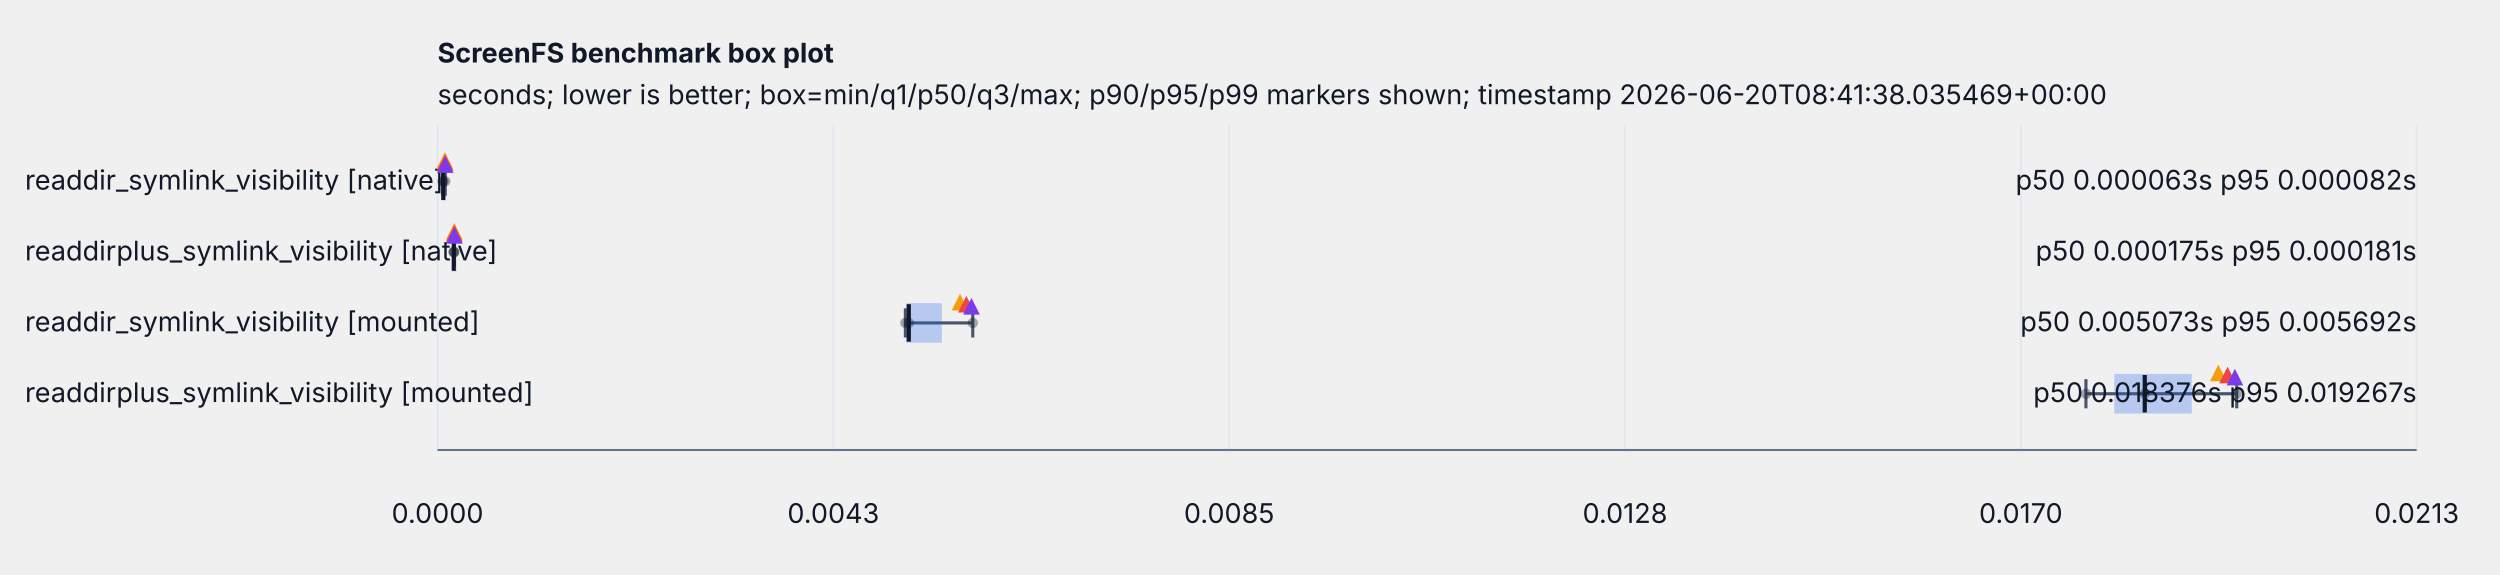
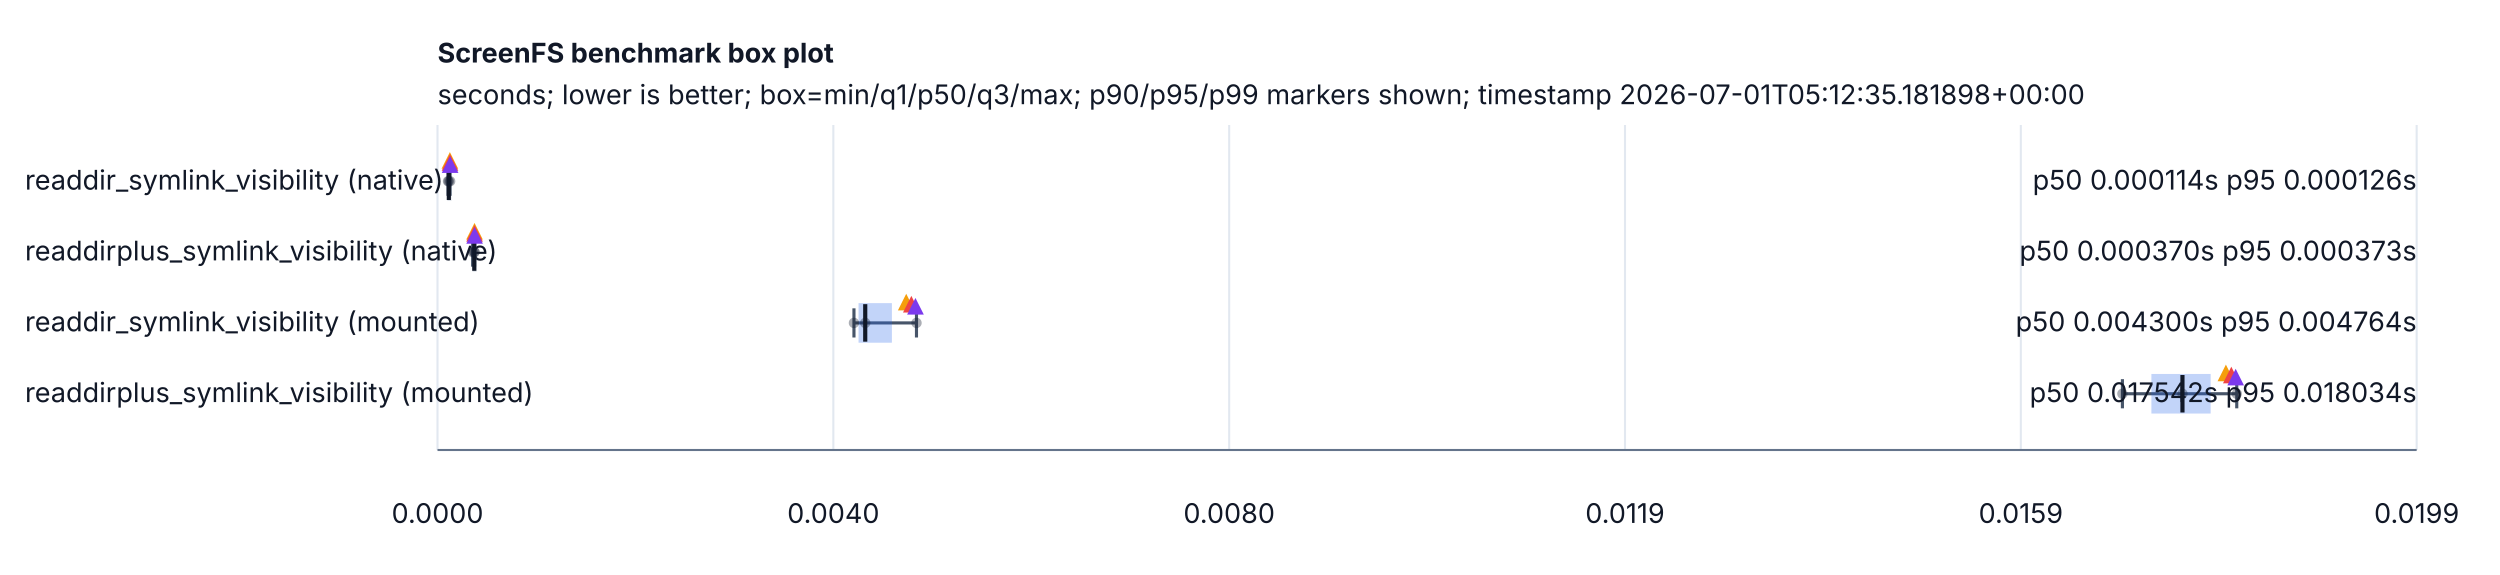
<svg xmlns="http://www.w3.org/2000/svg" width="1200" height="276" viewBox="0 0 1200 276">
+   <rect width="100%" height="100%" fill="white" />
  <style>
text{font-family:Inter,Pretendard,Arial,sans-serif;fill:#111827;font-size:13px}
.axis{stroke:#64748b;stroke-width:1}.grid{stroke:#e2e8f0;stroke-width:1}.median{stroke:#111827;stroke-width:2}.whisker{stroke:#475569;stroke-width:1.5}.sample{fill:#0f172a;opacity:.35}
</style>
  <text x="210" y="30" font-size="20" font-weight="700">ScreenFS benchmark box plot</text>
-   <text x="210" y="50">seconds; lower is better; box=min/q1/p50/q3/max; p90/p95/p99 markers shown; timestamp 2026-06-20T08:41:38.035469+00:00</text>
+   <text x="210" y="50">seconds; lower is better; box=min/q1/p50/q3/max; p90/p95/p99 markers shown; timestamp 2026-07-01T05:12:35.181898+00:00</text>
  <line class="grid" x1="210.00" y1="60" x2="210.00" y2="216" />
  <text x="210.00" y="251" text-anchor="middle">0.0000</text>
  <line class="grid" x1="400.00" y1="60" x2="400.00" y2="216" />
-   <text x="400.00" y="251" text-anchor="middle">0.0043</text>
+   <text x="400.00" y="251" text-anchor="middle">0.0040</text>
  <line class="grid" x1="590.00" y1="60" x2="590.00" y2="216" />
-   <text x="590.00" y="251" text-anchor="middle">0.0085</text>
+   <text x="590.00" y="251" text-anchor="middle">0.0080</text>
  <line class="grid" x1="780.00" y1="60" x2="780.00" y2="216" />
-   <text x="780.00" y="251" text-anchor="middle">0.0128</text>
+   <text x="780.00" y="251" text-anchor="middle">0.0119</text>
  <line class="grid" x1="970.00" y1="60" x2="970.00" y2="216" />
-   <text x="970.00" y="251" text-anchor="middle">0.0170</text>
+   <text x="970.00" y="251" text-anchor="middle">0.0159</text>
  <line class="grid" x1="1160.00" y1="60" x2="1160.00" y2="216" />
-   <text x="1160.00" y="251" text-anchor="middle">0.0213</text>
+   <text x="1160.00" y="251" text-anchor="middle">0.0199</text>
  <line class="axis" x1="210" y1="216" x2="1160" y2="216" />
-   <text x="12" y="91.00">readdir_symlink_visibility [native]</text>
-   <line class="whisker" x1="212.40" y1="87.00" x2="213.73" y2="87.00" />
-   <line class="whisker" x1="212.40" y1="80.00" x2="212.40" y2="94.00" />
-   <line class="whisker" x1="213.73" y1="80.00" x2="213.73" y2="94.00" />
-   <rect x="212.59" y="78.00" width="1.00" height="18" fill="#94a3b8" opacity="0.28" stroke="#94a3b8" />
-   <line class="median" x1="212.79" y1="78.00" x2="212.79" y2="96.00" />
-   <circle class="sample" cx="213.73" cy="87.00" r="2.5" />
-   <circle class="sample" cx="212.79" cy="87.00" r="2.5" />
-   <circle class="sample" cx="212.40" cy="87.00" r="2.5" />
-   <polygon points="213.54,73.00 209.54,81.00 217.54,81.00" fill="#f59e0b" />
-   <polygon points="213.64,74.00 209.64,82.00 217.64,82.00" fill="#ef4444" />
-   <polygon points="213.71,75.00 209.71,83.00 217.71,83.00" fill="#7c3aed" />
-   <text x="1160" y="91.00" text-anchor="end">p50 0.000063s p95 0.000082s</text>
-   <text x="12" y="125.00">readdirplus_symlink_visibility [native]</text>
-   <line class="whisker" x1="217.71" y1="121.00" x2="218.12" y2="121.00" />
-   <line class="whisker" x1="217.71" y1="114.00" x2="217.71" y2="128.00" />
-   <line class="whisker" x1="218.12" y1="114.00" x2="218.12" y2="128.00" />
-   <rect x="217.76" y="112.00" width="1.00" height="18" fill="#94a3b8" opacity="0.28" stroke="#94a3b8" />
-   <line class="median" x1="217.81" y1="112.00" x2="217.81" y2="130.00" />
-   <circle class="sample" cx="218.12" cy="121.00" r="2.5" />
-   <circle class="sample" cx="217.81" cy="121.00" r="2.5" />
-   <circle class="sample" cx="217.71" cy="121.00" r="2.5" />
-   <polygon points="218.05,107.00 214.05,115.00 222.05,115.00" fill="#f59e0b" />
-   <polygon points="218.08,108.00 214.08,116.00 222.08,116.00" fill="#ef4444" />
-   <polygon points="218.11,109.00 214.11,117.00 222.11,117.00" fill="#7c3aed" />
-   <text x="1160" y="125.00" text-anchor="end">p50 0.000175s p95 0.000181s</text>
-   <text x="12" y="159.00">readdir_symlink_visibility [mounted]</text>
-   <line class="whisker" x1="434.58" y1="155.00" x2="466.93" y2="155.00" />
-   <line class="whisker" x1="434.58" y1="148.00" x2="434.58" y2="162.00" />
-   <line class="whisker" x1="466.93" y1="148.00" x2="466.93" y2="162.00" />
-   <rect x="435.40" y="146.00" width="16.18" height="18" fill="#2563eb" opacity="0.28" stroke="#2563eb" />
-   <line class="median" x1="436.23" y1="146.00" x2="436.23" y2="164.00" />
-   <circle class="sample" cx="434.58" cy="155.00" r="2.5" />
-   <circle class="sample" cx="436.23" cy="155.00" r="2.5" />
-   <circle class="sample" cx="466.93" cy="155.00" r="2.5" />
-   <polygon points="460.79,141.00 456.79,149.00 464.79,149.00" fill="#f59e0b" />
-   <polygon points="463.86,142.00 459.86,150.00 467.86,150.00" fill="#ef4444" />
-   <polygon points="466.32,143.00 462.32,151.00 470.32,151.00" fill="#7c3aed" />
-   <text x="1160" y="159.00" text-anchor="end">p50 0.005073s p95 0.005692s</text>
-   <text x="12" y="193.00">readdirplus_symlink_visibility [mounted]</text>
-   <line class="whisker" x1="1001.25" y1="189.00" x2="1073.64" y2="189.00" />
-   <line class="whisker" x1="1001.25" y1="182.00" x2="1001.25" y2="196.00" />
+   <text x="12" y="91.00">readdir_symlink_visibility (native)</text>
+   <line class="whisker" x1="215.05" y1="87.00" x2="216.06" y2="87.00" />
+   <line class="whisker" x1="215.05" y1="80.00" x2="215.05" y2="94.00" />
+   <line class="whisker" x1="216.06" y1="80.00" x2="216.06" y2="94.00" />
+   <rect x="215.24" y="78.00" width="1.00" height="18" fill="#94a3b8" opacity="0.28" stroke="#94a3b8" />
+   <line class="median" x1="215.44" y1="78.00" x2="215.44" y2="96.00" />
+   <circle class="sample" cx="216.06" cy="87.00" r="2.5" />
+   <circle class="sample" cx="215.44" cy="87.00" r="2.5" />
+   <circle class="sample" cx="215.05" cy="87.00" r="2.5" />
+   <polygon points="215.94,73.00 211.94,81.00 219.94,81.00" fill="#f59e0b" />
+   <polygon points="216.00,74.00 212.00,82.00 220.00,82.00" fill="#ef4444" />
+   <polygon points="216.05,75.00 212.05,83.00 220.05,83.00" fill="#7c3aed" />
+   <text x="1160" y="91.00" text-anchor="end">p50 0.000114s p95 0.000126s</text>
+   <text x="12" y="125.00">readdirplus_symlink_visibility (native)</text>
+   <line class="whisker" x1="226.86" y1="121.00" x2="227.80" y2="121.00" />
+   <line class="whisker" x1="226.86" y1="114.00" x2="226.86" y2="128.00" />
+   <line class="whisker" x1="227.80" y1="114.00" x2="227.80" y2="128.00" />
+   <rect x="227.26" y="112.00" width="1.00" height="18" fill="#94a3b8" opacity="0.28" stroke="#94a3b8" />
+   <line class="median" x1="227.66" y1="112.00" x2="227.66" y2="130.00" />
+   <circle class="sample" cx="227.80" cy="121.00" r="2.5" />
+   <circle class="sample" cx="227.66" cy="121.00" r="2.5" />
+   <circle class="sample" cx="226.86" cy="121.00" r="2.5" />
+   <polygon points="227.77,107.00 223.77,115.00 231.77,115.00" fill="#f59e0b" />
+   <polygon points="227.79,108.00 223.79,116.00 231.79,116.00" fill="#ef4444" />
+   <polygon points="227.80,109.00 223.80,117.00 231.80,117.00" fill="#7c3aed" />
+   <text x="1160" y="125.00" text-anchor="end">p50 0.000370s p95 0.000373s</text>
+   <text x="12" y="159.00">readdir_symlink_visibility (mounted)</text>
+   <line class="whisker" x1="409.90" y1="155.00" x2="439.91" y2="155.00" />
+   <line class="whisker" x1="409.90" y1="148.00" x2="409.90" y2="162.00" />
+   <line class="whisker" x1="439.91" y1="148.00" x2="439.91" y2="162.00" />
+   <rect x="412.60" y="146.00" width="15.01" height="18" fill="#2563eb" opacity="0.28" stroke="#2563eb" />
+   <line class="median" x1="415.31" y1="146.00" x2="415.31" y2="164.00" />
+   <circle class="sample" cx="439.91" cy="155.00" r="2.5" />
+   <circle class="sample" cx="415.31" cy="155.00" r="2.5" />
+   <circle class="sample" cx="409.90" cy="155.00" r="2.5" />
+   <polygon points="434.99,141.00 430.99,149.00 438.99,149.00" fill="#f59e0b" />
+   <polygon points="437.45,142.00 433.45,150.00 441.45,150.00" fill="#ef4444" />
+   <polygon points="439.42,143.00 435.42,151.00 443.42,151.00" fill="#7c3aed" />
+   <text x="1160" y="159.00" text-anchor="end">p50 0.004300s p95 0.004764s</text>
+   <text x="12" y="193.00">readdirplus_symlink_visibility (mounted)</text>
+   <line class="whisker" x1="1018.76" y1="189.00" x2="1073.64" y2="189.00" />
+   <line class="whisker" x1="1018.76" y1="182.00" x2="1018.76" y2="196.00" />
  <line class="whisker" x1="1073.64" y1="182.00" x2="1073.64" y2="196.00" />
-   <rect x="1015.36" y="180.00" width="36.19" height="18" fill="#2563eb" opacity="0.28" stroke="#2563eb" />
-   <line class="median" x1="1029.48" y1="180.00" x2="1029.48" y2="198.00" />
-   <circle class="sample" cx="1001.25" cy="189.00" r="2.5" />
-   <circle class="sample" cx="1029.48" cy="189.00" r="2.5" />
+   <rect x="1033.17" y="180.00" width="27.44" height="18" fill="#2563eb" opacity="0.28" stroke="#2563eb" />
+   <line class="median" x1="1047.58" y1="180.00" x2="1047.58" y2="198.00" />
+   <circle class="sample" cx="1047.58" cy="189.00" r="2.5" />
+   <circle class="sample" cx="1018.76" cy="189.00" r="2.5" />
  <circle class="sample" cx="1073.64" cy="189.00" r="2.5" />
-   <polygon points="1064.80,175.00 1060.80,183.00 1068.80,183.00" fill="#f59e0b" />
-   <polygon points="1069.22,176.00 1065.22,184.00 1073.22,184.00" fill="#ef4444" />
-   <polygon points="1072.75,177.00 1068.75,185.00 1076.75,185.00" fill="#7c3aed" />
-   <text x="1160" y="193.00" text-anchor="end">p50 0.018376s p95 0.019267s</text>
+   <polygon points="1068.43,175.00 1064.43,183.00 1072.43,183.00" fill="#f59e0b" />
+   <polygon points="1071.03,176.00 1067.03,184.00 1075.03,184.00" fill="#ef4444" />
+   <polygon points="1073.12,177.00 1069.12,185.00 1077.12,185.00" fill="#7c3aed" />
+   <text x="1160" y="193.00" text-anchor="end">p50 0.017542s p95 0.018034s</text>
</svg>
